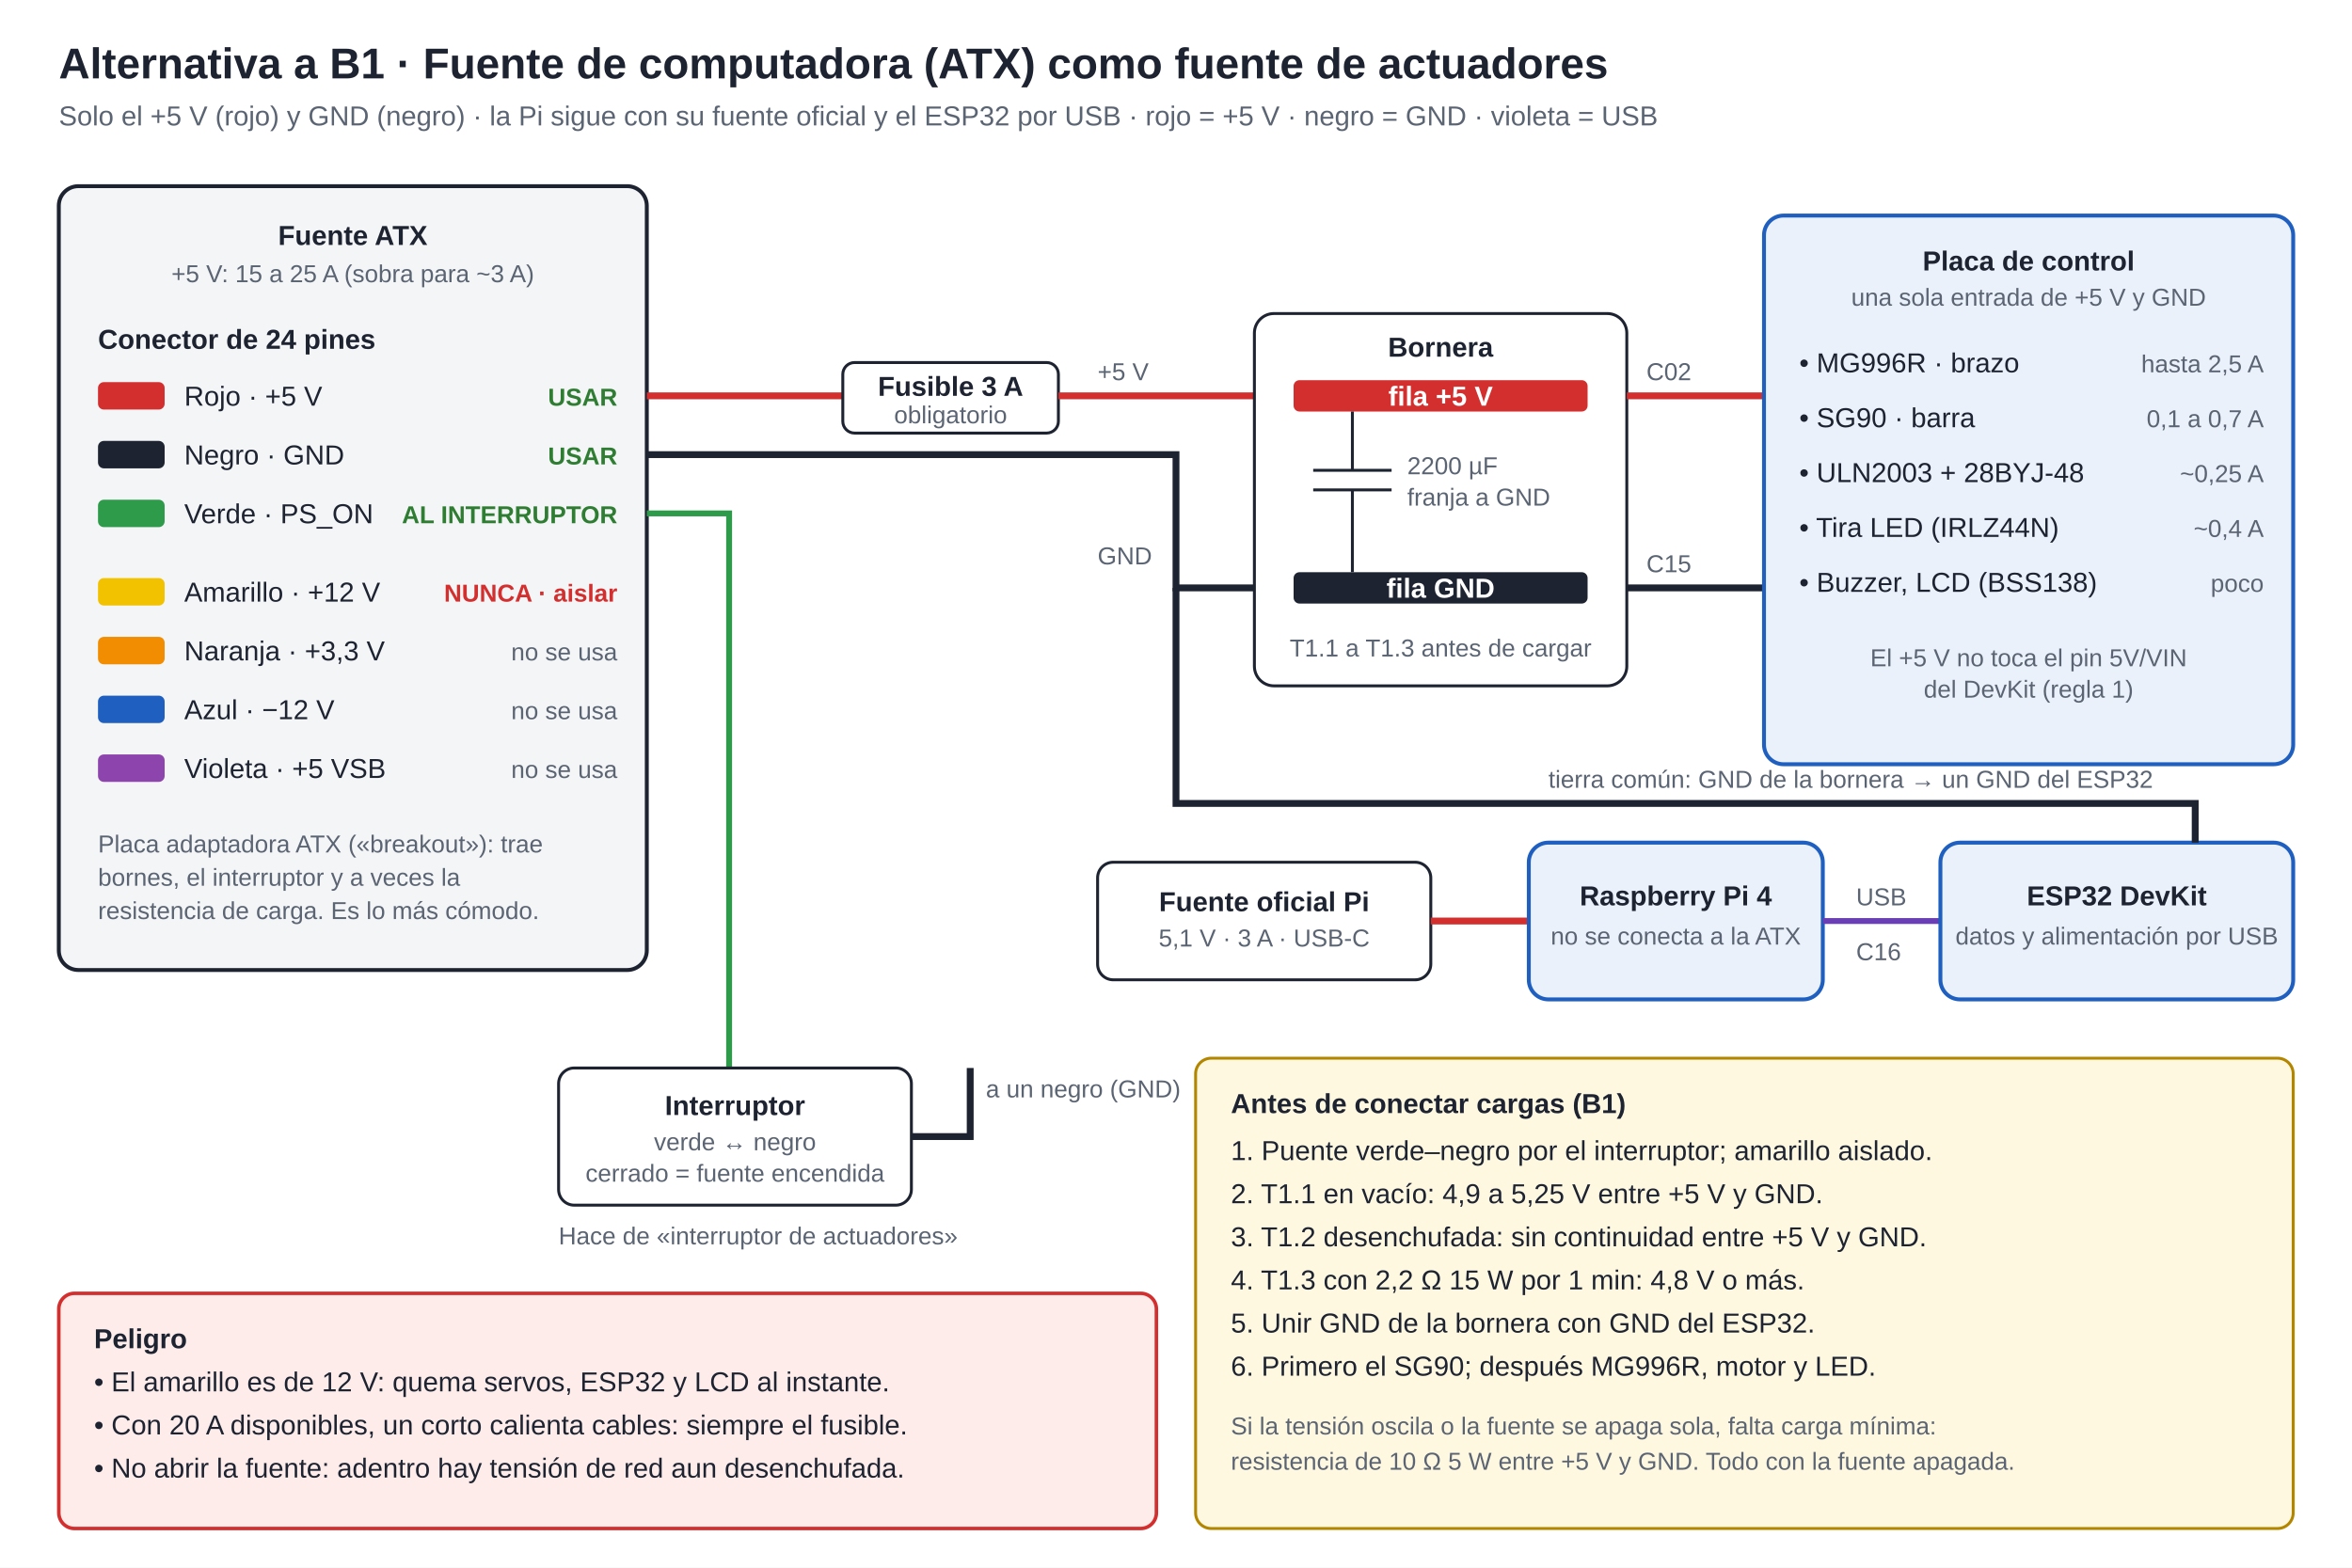
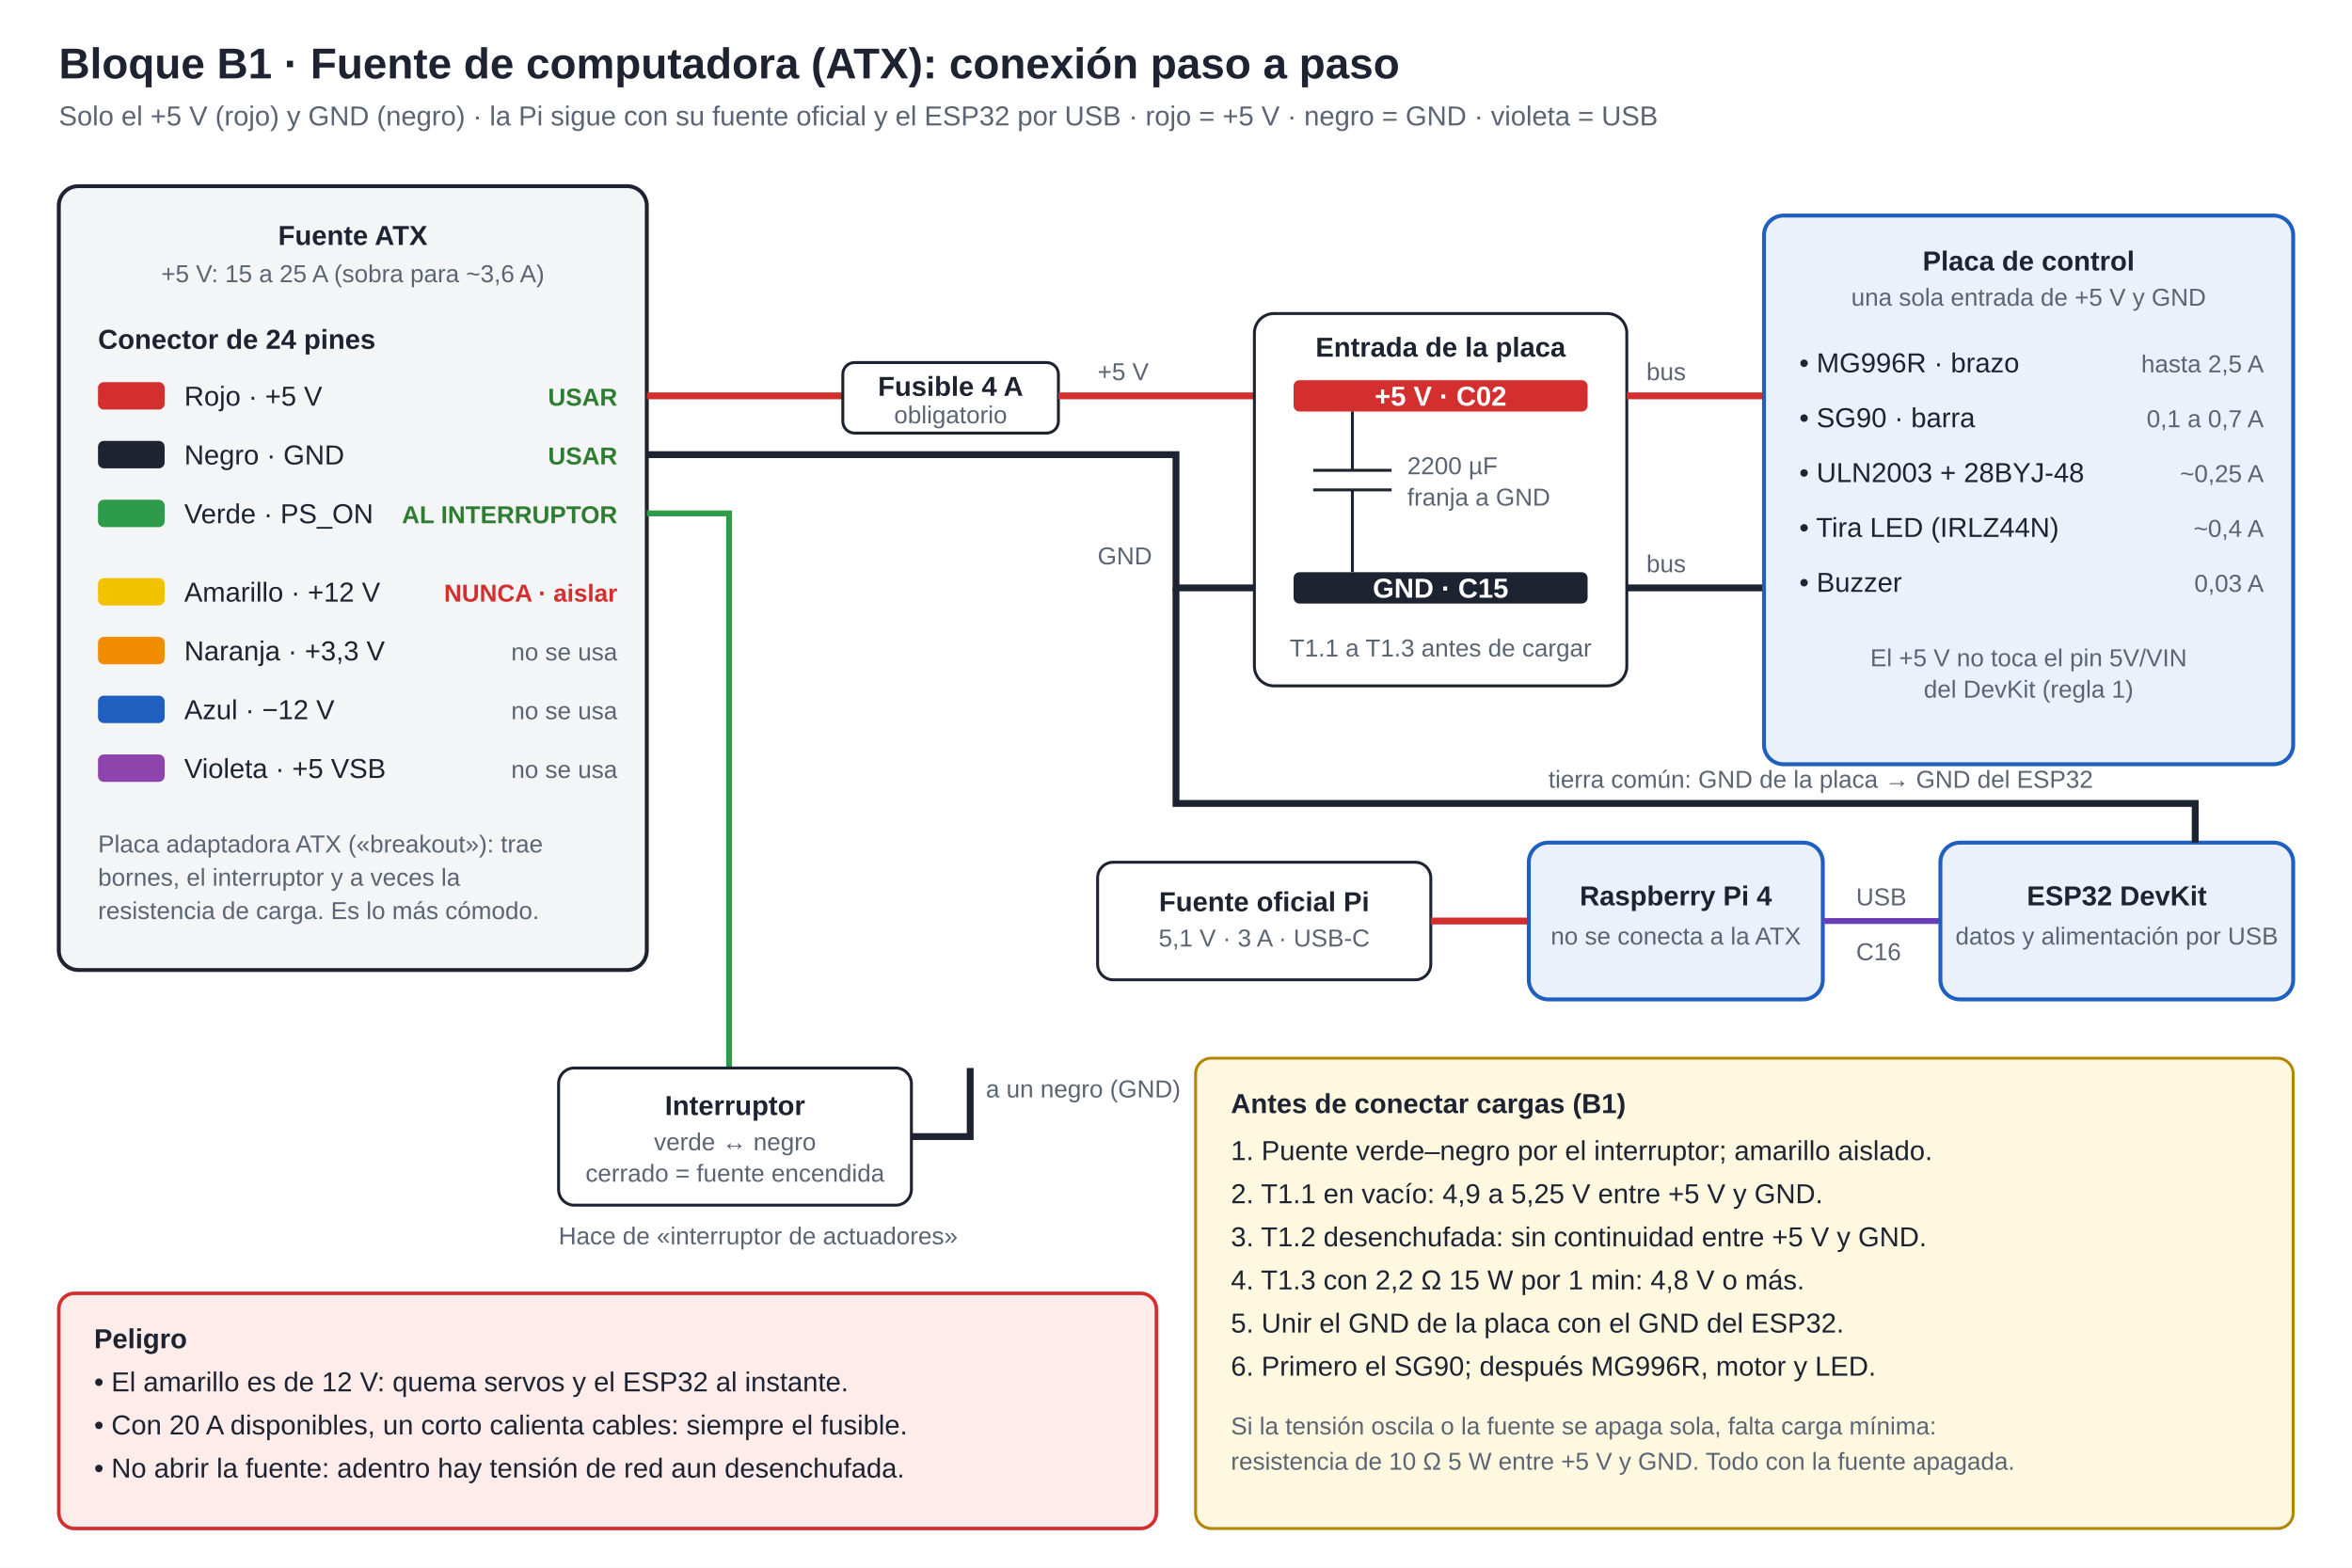
<svg xmlns="http://www.w3.org/2000/svg" viewBox="0 0 1200 800" width="1200" height="800" font-family="Arial, Helvetica, sans-serif">
  <style>
    text { fill: #1d2330; font-size: 14px; }
    .t { font-size: 22px; font-weight: 700; }
    .st { font-size: 14px; fill: #5b6472; }
    .b { font-weight: 700; }
    .s { font-size: 12.5px; fill: #5b6472; }
    .caja { fill: #ffffff; stroke: #1d2330; stroke-width: 1.5; }
    .ctrl { fill: #eaf1fb; stroke: #1f5fbf; stroke-width: 2; }
    .atx { fill: #f4f5f7; stroke: #1d2330; stroke-width: 2; }
    .v5 { stroke: #d32f2f; stroke-width: 3.5; fill: none; }
    .gnd { stroke: #1d2330; stroke-width: 3.5; fill: none; }
    .verde { stroke: #2e9b4a; stroke-width: 3; fill: none; }
    .usb { stroke: #6a3fb5; stroke-width: 3; fill: none; }
    .fino { stroke: #1d2330; stroke-width: 1.5; fill: none; }
    .aviso { fill: #fff8e1; stroke: #b38600; stroke-width: 1.5; }
    .peligro { fill: #fdecea; stroke: #d32f2f; stroke-width: 1.8; }
    .no { fill: #d32f2f; font-weight: 700; font-size: 12.5px; }
    .si { fill: #2e7d32; font-weight: 700; font-size: 12.5px; }
  </style>
  <rect width="1200" height="800" fill="#ffffff" />
-   <text x="30" y="40" class="t">Alternativa a B1 · Fuente de computadora (ATX) como fuente de actuadores</text>
+   <text x="30" y="40" class="t">Bloque B1 · Fuente de computadora (ATX): conexión paso a paso</text>
  <text x="30" y="64" class="st">Solo el +5 V (rojo) y GND (negro) · la Pi sigue con su fuente oficial y el ESP32 por USB · rojo = +5 V · negro = GND · violeta = USB</text>
  <rect x="30" y="95" width="300" height="400" rx="10" class="atx" />
  <text x="180" y="125" text-anchor="middle" class="b">Fuente ATX</text>
-   <text x="180" y="144" text-anchor="middle" class="s">+5 V: 15 a 25 A (sobra para ~3 A)</text>
+   <text x="180" y="144" text-anchor="middle" class="s">+5 V: 15 a 25 A (sobra para ~3,6 A)</text>
  <text x="50" y="178" class="b">Conector de 24 pines</text>
  <rect x="50" y="195" width="34" height="14" rx="3" fill="#d32f2f" />
  <text x="94" y="207">Rojo · +5 V</text>
  <text x="315" y="207" text-anchor="end" class="si">USAR</text>
  <rect x="50" y="225" width="34" height="14" rx="3" fill="#1d2330" />
  <text x="94" y="237">Negro · GND</text>
  <text x="315" y="237" text-anchor="end" class="si">USAR</text>
  <rect x="50" y="255" width="34" height="14" rx="3" fill="#2e9b4a" />
  <text x="94" y="267">Verde · PS_ON</text>
  <text x="315" y="267" text-anchor="end" class="si">AL INTERRUPTOR</text>
  <rect x="50" y="295" width="34" height="14" rx="3" fill="#f2c200" />
  <text x="94" y="307">Amarillo · +12 V</text>
  <text x="315" y="307" text-anchor="end" class="no">NUNCA · aislar</text>
  <rect x="50" y="325" width="34" height="14" rx="3" fill="#f28c00" />
  <text x="94" y="337">Naranja · +3,3 V</text>
  <text x="315" y="337" text-anchor="end" class="s">no se usa</text>
  <rect x="50" y="355" width="34" height="14" rx="3" fill="#1f5fbf" />
  <text x="94" y="367">Azul · −12 V</text>
  <text x="315" y="367" text-anchor="end" class="s">no se usa</text>
  <rect x="50" y="385" width="34" height="14" rx="3" fill="#8e44ad" />
  <text x="94" y="397">Violeta · +5 VSB</text>
  <text x="315" y="397" text-anchor="end" class="s">no se usa</text>
  <text x="50" y="435" class="s">Placa adaptadora ATX («breakout»): trae</text>
  <text x="50" y="452" class="s">bornes, el interruptor y a veces la</text>
  <text x="50" y="469" class="s">resistencia de carga. Es lo más cómodo.</text>
  <path d="M330 262 H372 V545" class="verde" />
  <rect x="285" y="545" width="180" height="70" rx="8" class="caja" />
  <text x="375" y="569" text-anchor="middle" class="b">Interruptor</text>
  <text x="375" y="587" text-anchor="middle" class="s">verde ↔ negro</text>
  <text x="375" y="603" text-anchor="middle" class="s">cerrado = fuente encendida</text>
  <path d="M465 580 H495 V545" class="gnd" />
  <text x="503" y="560" class="s">a un negro (GND)</text>
  <text x="285" y="635" class="s">Hace de «interruptor de actuadores»</text>
  <path d="M330 202 H430" class="v5" />
  <rect x="430" y="185" width="110" height="36" rx="6" class="caja" />
-   <text x="485" y="202" text-anchor="middle" class="b">Fusible 3 A</text>
+   <text x="485" y="202" text-anchor="middle" class="b">Fusible 4 A</text>
  <text x="485" y="216" text-anchor="middle" class="s">obligatorio</text>
  <path d="M540 202 H640" class="v5" />
  <text x="560" y="194" class="s">+5 V</text>
  <path d="M330 232 H600 V300 H640" class="gnd" />
  <text x="560" y="288" class="s">GND</text>
  <rect x="640" y="160" width="190" height="190" rx="10" class="caja" />
-   <text x="735" y="182" text-anchor="middle" class="b">Bornera</text>
+   <text x="735" y="182" text-anchor="middle" class="b">Entrada de la placa</text>
  <rect x="660" y="194" width="150" height="16" rx="3" fill="#d32f2f" />
-   <text x="735" y="207" text-anchor="middle" fill="#ffffff" class="b" style="fill:#fff">fila +5 V</text>
+   <text x="735" y="207" text-anchor="middle" fill="#ffffff" class="b" style="fill:#fff">+5 V · C02</text>
  <rect x="660" y="292" width="150" height="16" rx="3" fill="#1d2330" />
-   <text x="735" y="305" text-anchor="middle" class="b" style="fill:#fff">fila GND</text>
+   <text x="735" y="305" text-anchor="middle" class="b" style="fill:#fff">GND · C15</text>
  <path d="M690 210 V240 M670 240 H710 M670 250 H710 M690 250 V292" class="fino" />
  <text x="718" y="242" class="s">2200 µF</text>
  <text x="718" y="258" class="s">franja a GND</text>
  <text x="735" y="335" text-anchor="middle" class="s">T1.1 a T1.3 antes de cargar</text>
  <path d="M830 202 H900" class="v5" />
  <path d="M830 300 H900" class="gnd" />
-   <text x="840" y="194" class="s">C02</text>
-   <text x="840" y="292" class="s">C15</text>
+   <text x="840" y="194" class="s">bus</text>
+   <text x="840" y="292" class="s">bus</text>
  <rect x="900" y="110" width="270" height="280" rx="10" class="ctrl" />
  <text x="1035" y="138" text-anchor="middle" class="b">Placa de control</text>
  <text x="1035" y="156" text-anchor="middle" class="s">una sola entrada de +5 V y GND</text>
  <text x="918" y="190">• MG996R · brazo</text>
  <text x="1155" y="190" text-anchor="end" class="s">hasta 2,5 A</text>
  <text x="918" y="218">• SG90 · barra</text>
  <text x="1155" y="218" text-anchor="end" class="s">0,1 a 0,7 A</text>
  <text x="918" y="246">• ULN2003 + 28BYJ-48</text>
  <text x="1155" y="246" text-anchor="end" class="s">~0,25 A</text>
  <text x="918" y="274">• Tira LED (IRLZ44N)</text>
  <text x="1155" y="274" text-anchor="end" class="s">~0,4 A</text>
-   <text x="918" y="302">• Buzzer, LCD (BSS138)</text>
-   <text x="1155" y="302" text-anchor="end" class="s">poco</text>
+   <text x="918" y="302">• Buzzer</text>
+   <text x="1155" y="302" text-anchor="end" class="s">0,03 A</text>
  <text x="1035" y="340" text-anchor="middle" class="s">El +5 V no toca el pin 5V/VIN</text>
  <text x="1035" y="356" text-anchor="middle" class="s">del DevKit (regla 1)</text>
  <rect x="560" y="440" width="170" height="60" rx="8" class="caja" />
  <text x="645" y="465" text-anchor="middle" class="b">Fuente oficial Pi</text>
  <text x="645" y="483" text-anchor="middle" class="s">5,1 V · 3 A · USB-C</text>
  <path d="M730 470 H780" class="v5" />
  <rect x="780" y="430" width="150" height="80" rx="10" class="ctrl" />
  <text x="855" y="462" text-anchor="middle" class="b">Raspberry Pi 4</text>
  <text x="855" y="482" text-anchor="middle" class="s">no se conecta a la ATX</text>
  <path d="M930 470 H990" class="usb" />
  <text x="947" y="462" class="s">USB</text>
  <text x="947" y="490" class="s">C16</text>
  <rect x="990" y="430" width="180" height="80" rx="10" class="ctrl" />
  <text x="1080" y="462" text-anchor="middle" class="b">ESP32 DevKit</text>
  <text x="1080" y="482" text-anchor="middle" class="s">datos y alimentación por USB</text>
  <path d="M600 300 V410 H1120 V430" class="gnd" />
-   <text x="790" y="402" class="s">tierra común: GND de la bornera → un GND del ESP32</text>
+   <text x="790" y="402" class="s">tierra común: GND de la placa → GND del ESP32</text>
  <rect x="30" y="660" width="560" height="120" rx="8" class="peligro" />
  <text x="48" y="688" class="b">Peligro</text>
-   <text x="48" y="710">• El amarillo es de 12 V: quema servos, ESP32 y LCD al instante.</text>
+   <text x="48" y="710">• El amarillo es de 12 V: quema servos y el ESP32 al instante.</text>
  <text x="48" y="732">• Con 20 A disponibles, un corto calienta cables: siempre el fusible.</text>
  <text x="48" y="754">• No abrir la fuente: adentro hay tensión de red aun desenchufada.</text>
  <rect x="610" y="540" width="560" height="240" rx="8" class="aviso" />
  <text x="628" y="568" class="b">Antes de conectar cargas (B1)</text>
  <text x="628" y="592">1. Puente verde–negro por el interruptor; amarillo aislado.</text>
  <text x="628" y="614">2. T1.1 en vacío: 4,9 a 5,25 V entre +5 V y GND.</text>
  <text x="628" y="636">3. T1.2 desenchufada: sin continuidad entre +5 V y GND.</text>
  <text x="628" y="658">4. T1.3 con 2,2 Ω 15 W por 1 min: 4,8 V o más.</text>
-   <text x="628" y="680">5. Unir GND de la bornera con GND del ESP32.</text>
+   <text x="628" y="680">5. Unir el GND de la placa con el GND del ESP32.</text>
  <text x="628" y="702">6. Primero el SG90; después MG996R, motor y LED.</text>
  <text x="628" y="732" class="s">Si la tensión oscila o la fuente se apaga sola, falta carga mínima:</text>
  <text x="628" y="750" class="s">resistencia de 10 Ω 5 W entre +5 V y GND. Todo con la fuente apagada.</text>
</svg>
